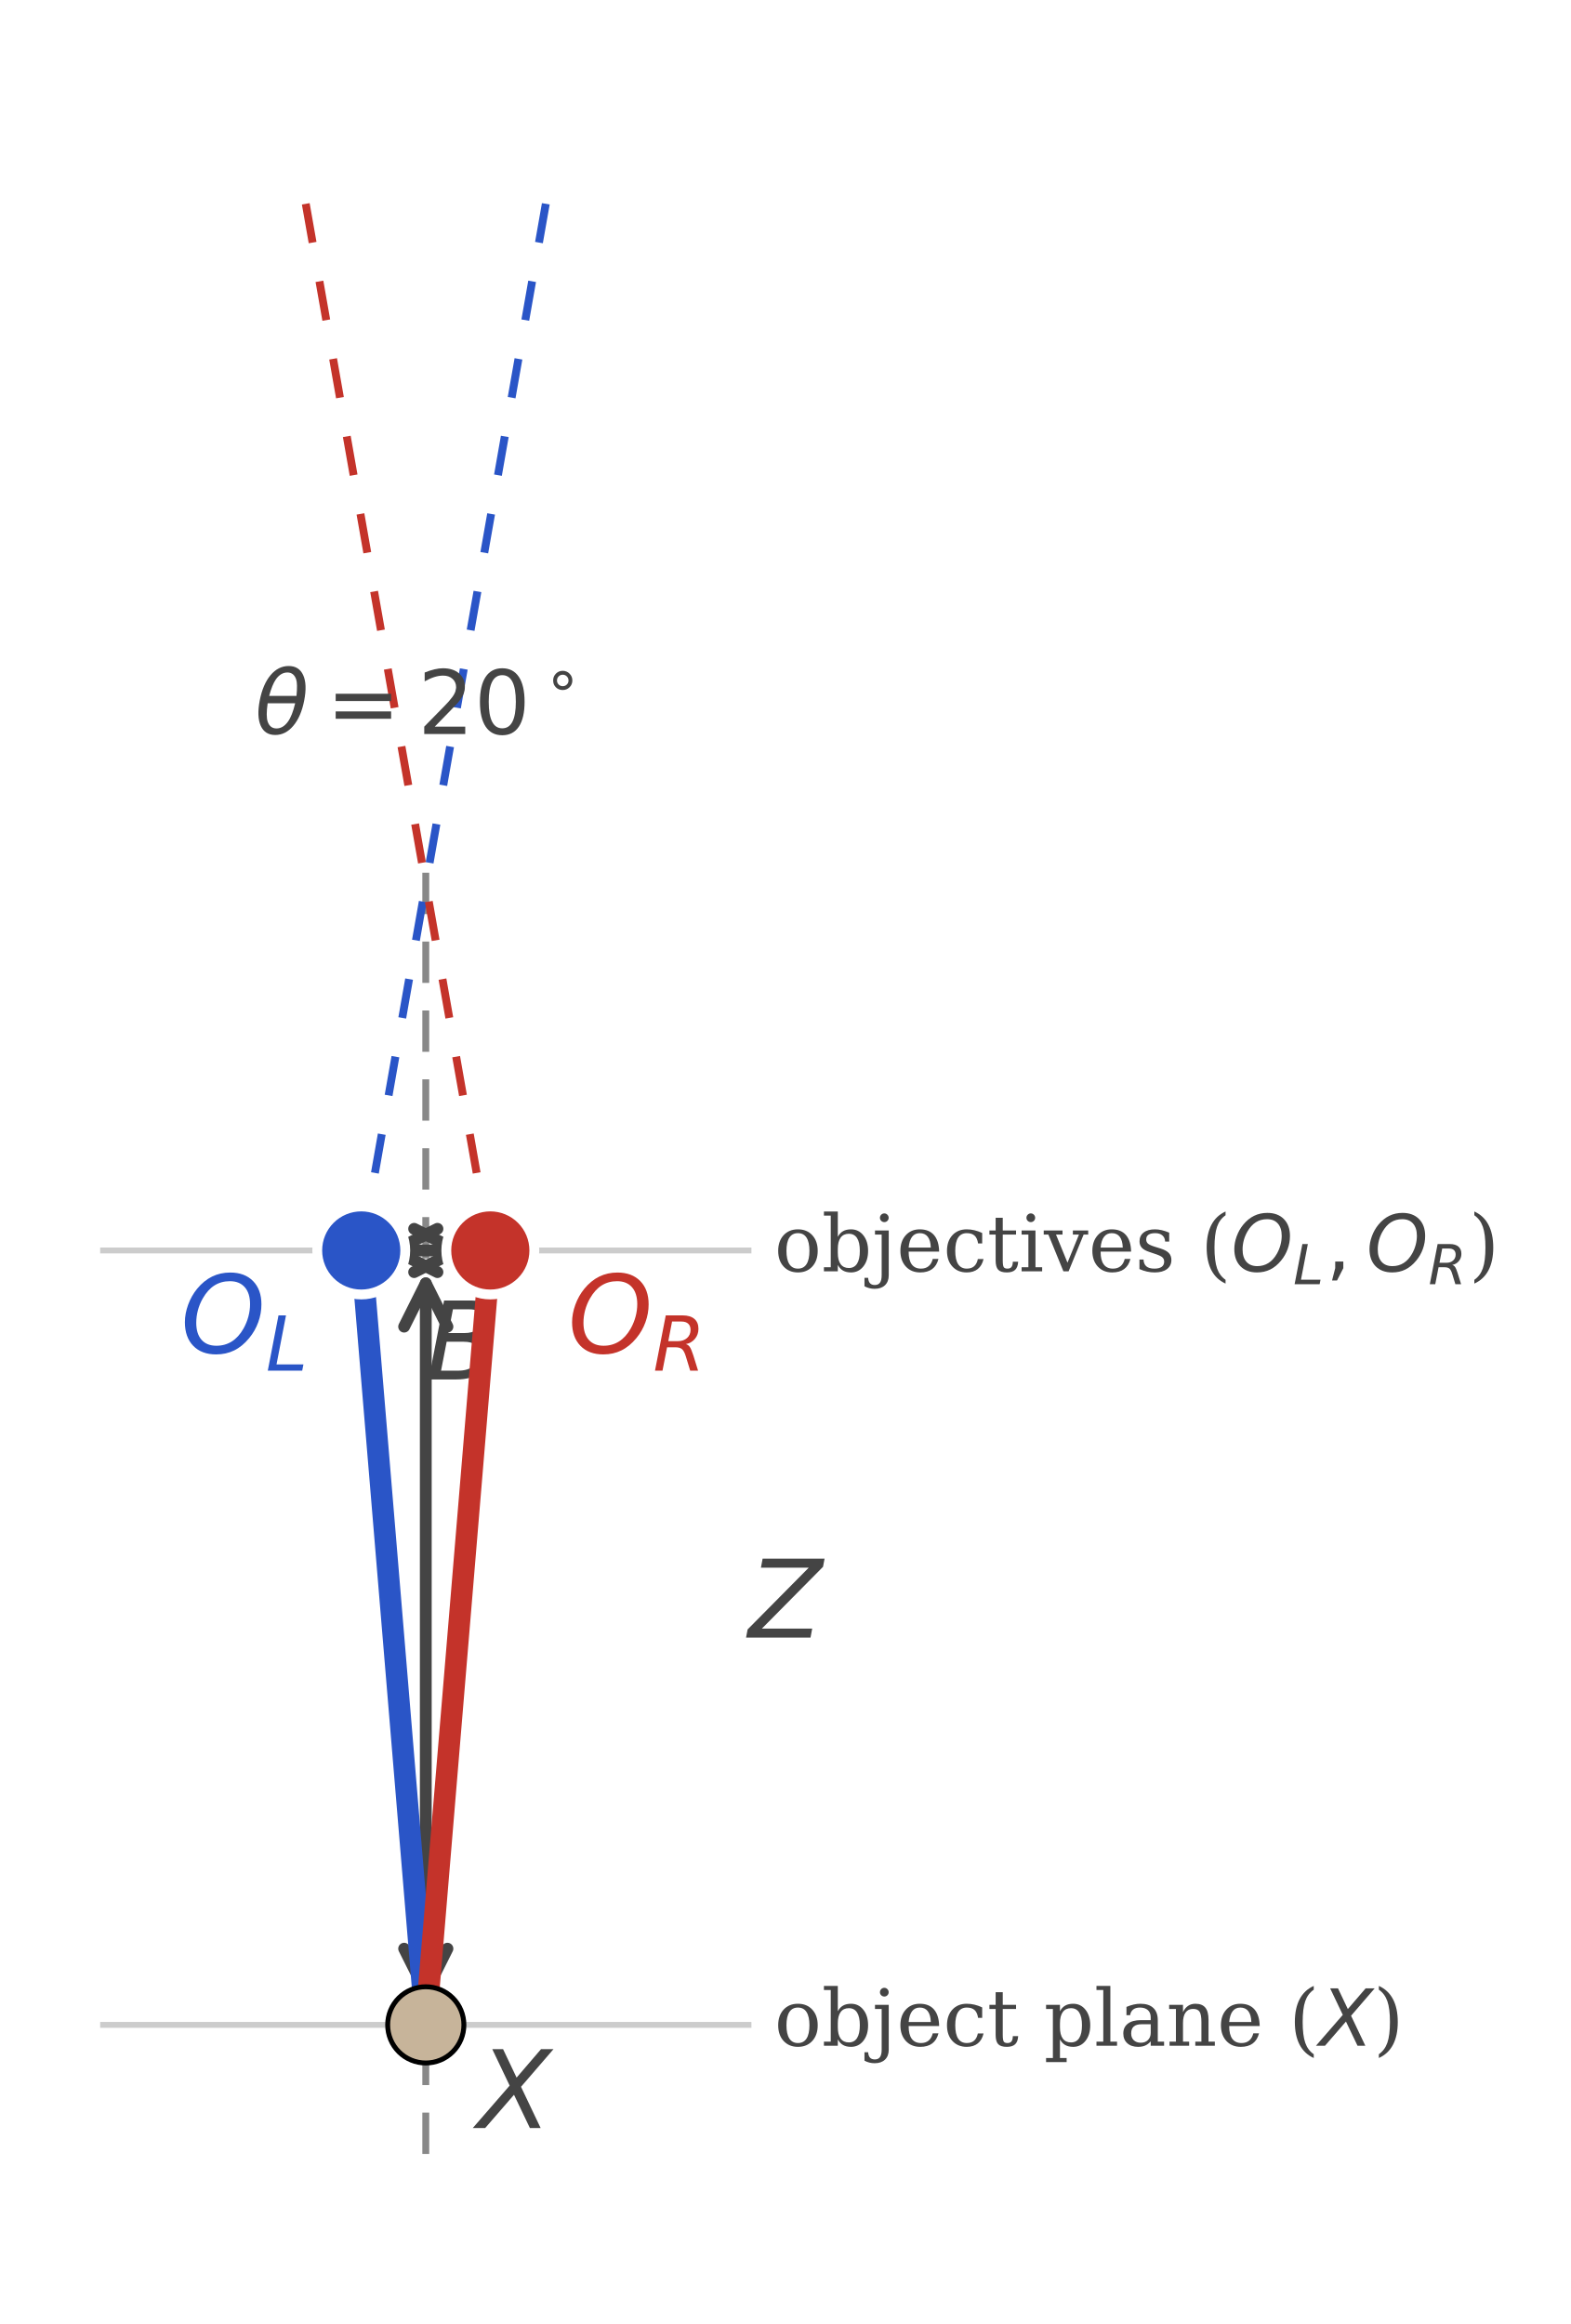
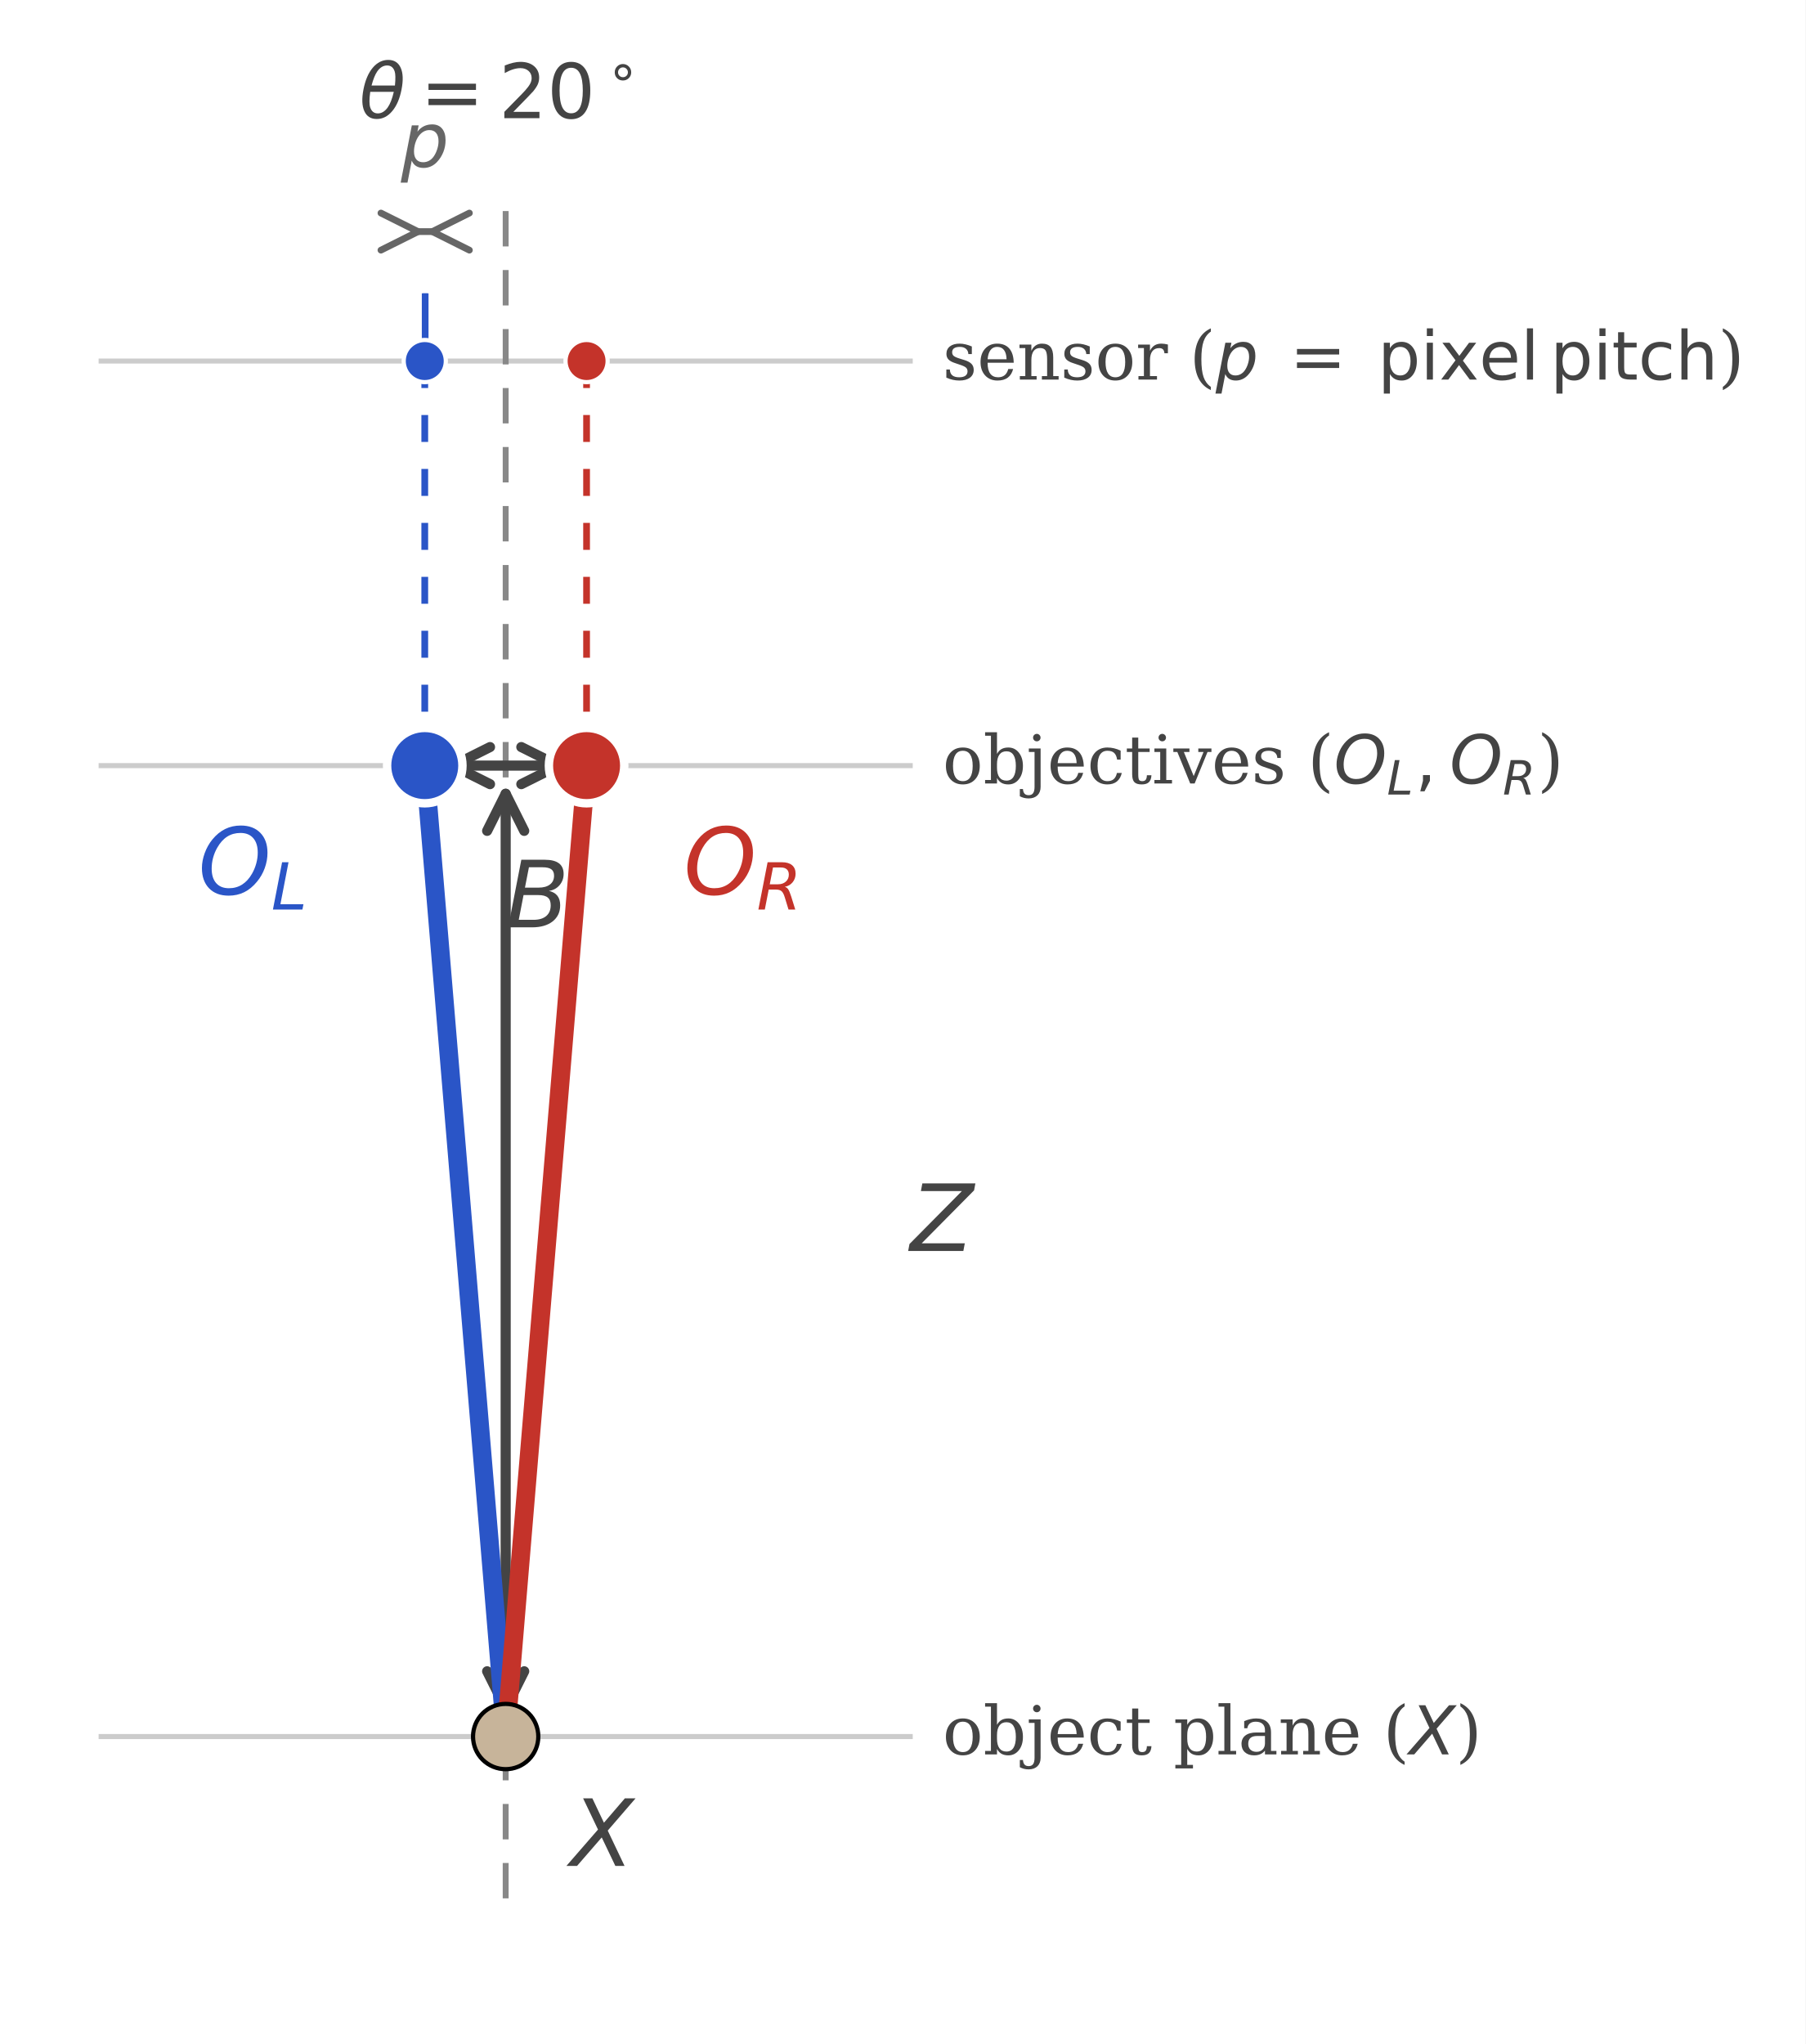
- <svg xmlns="http://www.w3.org/2000/svg" xmlns:xlink="http://www.w3.org/1999/xlink" width="159.641pt" height="236.16pt" viewBox="0 0 159.641 236.16" version="1.1">
+ <svg xmlns="http://www.w3.org/2000/svg" xmlns:xlink="http://www.w3.org/1999/xlink" width="214.24pt" height="242.519pt" viewBox="0 0 214.24 242.519" version="1.1">
  <defs>
    <style type="text/css">*{stroke-linejoin: round; stroke-linecap: butt}</style>
  </defs>
  <g id="figure_1">
    <g id="patch_1">
-       <path d="M 0 236.16  L 159.641 236.16  L 159.641 0  L 0 0  z " style="fill: #ffffff" />
+       <path d="M 0 242.519  L 214.24 242.519  L 214.24 0  L 0 0  z " style="fill: #ffffff" />
    </g>
    <g id="axes_1">
      <g id="line2d_1">
-         <path d="M 10.479 205.764  L 76.058 205.764  " clip-path="url(#p61e1125d82)" style="fill: none; stroke: #cccccc; stroke-width: 0.6; stroke-linecap: square" />
+         <path d="M 12 206.039  L 108 206.039  " clip-path="url(#pef75f5221f)" style="fill: none; stroke: #cccccc; stroke-width: 0.6; stroke-linecap: square" />
      </g>
      <g id="line2d_2">
-         <path d="M 10.479 127.07  L 76.058 127.07  " clip-path="url(#p61e1125d82)" style="fill: none; stroke: #cccccc; stroke-width: 0.6; stroke-linecap: square" />
+         <path d="M 12 90.839  L 108 90.839  " clip-path="url(#pef75f5221f)" style="fill: none; stroke: #cccccc; stroke-width: 0.6; stroke-linecap: square" />
      </g>
      <g id="line2d_3">
-         <path d="M 43.268 218.88  L 43.268 87.723  " clip-path="url(#p61e1125d82)" style="fill: none; stroke-dasharray: 4.2,2.8; stroke-dashoffset: 0; stroke: #888888; stroke-width: 0.7" />
+         <path d="M 12 42.839  L 108 42.839  " clip-path="url(#pef75f5221f)" style="fill: none; stroke: #cccccc; stroke-width: 0.6; stroke-linecap: square" />
      </g>
      <g id="line2d_4">
-         <path d="M 36.71 127.07  L 56.069 17.28  " clip-path="url(#p61e1125d82)" style="fill: none; stroke-dasharray: 4,4; stroke-dashoffset: 0; stroke: #2a55c7; stroke-width: 0.8" />
-       </g>
-       <g id="line2d_5">
-         <path d="M 49.826 127.07  L 30.467 17.28  " clip-path="url(#p61e1125d82)" style="fill: none; stroke-dasharray: 4,4; stroke-dashoffset: 0; stroke: #c4332a; stroke-width: 0.8" />
+         <path d="M 60 225.239  L 60 23.639  " clip-path="url(#pef75f5221f)" style="fill: none; stroke-dasharray: 4.2,2.8; stroke-dashoffset: 0; stroke: #888888; stroke-width: 0.7" />
      </g>
      <g id="text_1">
-         <g style="fill: #444444" transform="translate(78.68068 207.8843) scale(0.08 -0.08)">
+         <g style="fill: #444444" transform="translate(111.84 208.1586) scale(0.08 -0.08)">
          <defs>
            <path id="DejaVuSerif-6f" d="M 1925 219  Q 2388 219 2623 584  Q 2859 950 2859 1663  Q 2859 2375 2623 2739  Q 2388 3103 1925 3103  Q 1463 3103 1227 2739  Q 991 2375 991 1663  Q 991 950 1228 584  Q 1466 219 1925 219  z M 1925 -91  Q 1200 -91 759 389  Q 319 869 319 1663  Q 319 2456 758 2934  Q 1197 3413 1925 3413  Q 2653 3413 3092 2934  Q 3531 2456 3531 1663  Q 3531 869 3092 389  Q 2653 -91 1925 -91  z " transform="scale(0.015625)" />
            <path id="DejaVuSerif-62" d="M 738 331  L 738 4531  L 184 4531  L 184 4863  L 1313 4863  L 1313 2803  Q 1481 3116 1742 3264  Q 2003 3413 2388 3413  Q 3000 3413 3387 2928  Q 3775 2444 3775 1663  Q 3775 881 3387 395  Q 3000 -91 2388 -91  Q 2003 -91 1742 57  Q 1481 206 1313 519  L 1313 0  L 184 0  L 184 331  L 738 331  z M 1313 1497  Q 1313 897 1542 583  Q 1772 269 2209 269  Q 2650 269 2876 622  Q 3103 975 3103 1663  Q 3103 2353 2876 2703  Q 2650 3053 2209 3053  Q 1772 3053 1542 2737  Q 1313 2422 1313 1825  L 1313 1497  z " transform="scale(0.015625)" />
            <path id="DejaVuSerif-6a" d="M 641 4353  Q 641 4497 745 4603  Q 850 4709 997 4709  Q 1141 4709 1245 4603  Q 1350 4497 1350 4353  Q 1350 4206 1248 4103  Q 1147 4000 997 4000  Q 850 4000 745 4103  Q 641 4206 641 4353  z M 781 2988  L 238 2988  L 238 3322  L 1356 3322  L 1356 -325  Q 1356 -838 1051 -1130  Q 747 -1422 213 -1422  Q -13 -1422 -217 -1370  Q -422 -1319 -616 -1216  L -616 -531  L -319 -531  Q -297 -831 -164 -972  Q -31 -1113 225 -1113  Q 509 -1113 645 -920  Q 781 -728 781 -325  L 781 2988  z " transform="scale(0.015625)" />
            <path id="DejaVuSerif-65" d="M 3469 1600  L 991 1600  L 991 1575  Q 991 903 1244 561  Q 1497 219 1991 219  Q 2369 219 2611 417  Q 2853 616 2950 1006  L 3413 1006  Q 3275 459 2904 184  Q 2534 -91 1931 -91  Q 1203 -91 761 389  Q 319 869 319 1663  Q 319 2450 753 2931  Q 1188 3413 1894 3413  Q 2647 3413 3050 2948  Q 3453 2484 3469 1600  z M 2791 1931  Q 2772 2513 2545 2808  Q 2319 3103 1894 3103  Q 1497 3103 1269 2806  Q 1041 2509 991 1931  L 2791 1931  z " transform="scale(0.015625)" />
            <path id="DejaVuSerif-63" d="M 3291 997  Q 3169 466 2822 187  Q 2475 -91 1925 -91  Q 1200 -91 759 389  Q 319 869 319 1663  Q 319 2459 759 2936  Q 1200 3413 1925 3413  Q 2241 3413 2553 3339  Q 2866 3266 3181 3116  L 3181 2266  L 2847 2266  Q 2781 2703 2561 2903  Q 2341 3103 1931 3103  Q 1466 3103 1228 2742  Q 991 2381 991 1663  Q 991 944 1227 581  Q 1463 219 1931 219  Q 2303 219 2525 412  Q 2747 606 2828 997  L 3291 997  z " transform="scale(0.015625)" />
            <path id="DejaVuSerif-74" d="M 691 2988  L 184 2988  L 184 3322  L 691 3322  L 691 4353  L 1269 4353  L 1269 3322  L 2350 3322  L 2350 2988  L 1269 2988  L 1269 878  Q 1269 456 1350 337  Q 1431 219 1650 219  Q 1875 219 1978 351  Q 2081 484 2088 781  L 2522 781  Q 2497 328 2275 118  Q 2053 -91 1600 -91  Q 1103 -91 897 129  Q 691 350 691 878  L 691 2988  z " transform="scale(0.015625)" />
            <path id="DejaVuSerif-20" transform="scale(0.015625)" />
            <path id="DejaVuSerif-70" d="M 1313 1825  L 1313 1497  Q 1313 897 1542 583  Q 1772 269 2209 269  Q 2650 269 2876 622  Q 3103 975 3103 1663  Q 3103 2353 2876 2703  Q 2650 3053 2209 3053  Q 1772 3053 1542 2737  Q 1313 2422 1313 1825  z M 738 2988  L 184 2988  L 184 3322  L 1313 3322  L 1313 2803  Q 1481 3116 1742 3264  Q 2003 3413 2388 3413  Q 3000 3413 3387 2928  Q 3775 2444 3775 1663  Q 3775 881 3387 395  Q 3000 -91 2388 -91  Q 2003 -91 1742 57  Q 1481 206 1313 519  L 1313 -997  L 1856 -997  L 1856 -1331  L 184 -1331  L 184 -997  L 738 -997  L 738 2988  z " transform="scale(0.015625)" />
            <path id="DejaVuSerif-6c" d="M 1313 331  L 1856 331  L 1856 0  L 184 0  L 184 331  L 738 331  L 738 4531  L 184 4531  L 184 4863  L 1313 4863  L 1313 331  z " transform="scale(0.015625)" />
            <path id="DejaVuSerif-61" d="M 2547 1044  L 2547 1747  L 1806 1747  Q 1378 1747 1168 1562  Q 959 1378 959 997  Q 959 650 1171 447  Q 1384 244 1747 244  Q 2106 244 2326 466  Q 2547 688 2547 1044  z M 3122 2075  L 3122 331  L 3634 331  L 3634 0  L 2547 0  L 2547 359  Q 2356 128 2106 18  Q 1856 -91 1522 -91  Q 969 -91 644 203  Q 319 497 319 997  Q 319 1513 691 1797  Q 1063 2081 1741 2081  L 2547 2081  L 2547 2309  Q 2547 2688 2317 2895  Q 2088 3103 1672 3103  Q 1328 3103 1125 2947  Q 922 2791 872 2484  L 575 2484  L 575 3156  Q 875 3284 1158 3348  Q 1441 3413 1709 3413  Q 2400 3413 2761 3070  Q 3122 2728 3122 2075  z " transform="scale(0.015625)" />
            <path id="DejaVuSerif-6e" d="M 263 0  L 263 331  L 781 331  L 781 2988  L 231 2988  L 231 3322  L 1356 3322  L 1356 2731  Q 1516 3069 1770 3241  Q 2025 3413 2363 3413  Q 2913 3413 3172 3097  Q 3431 2781 3431 2113  L 3431 331  L 3944 331  L 3944 0  L 2356 0  L 2356 331  L 2853 331  L 2853 1931  Q 2853 2541 2703 2767  Q 2553 2994 2175 2994  Q 1775 2994 1565 2701  Q 1356 2409 1356 1850  L 1356 331  L 1856 331  L 1856 0  L 263 0  z " transform="scale(0.015625)" />
            <path id="DejaVuSerif-28" d="M 2041 -997  Q 1281 -656 893 83  Q 506 822 506 1931  Q 506 3044 893 3783  Q 1281 4522 2041 4863  L 2041 4556  Q 1559 4225 1350 3623  Q 1141 3022 1141 1931  Q 1141 844 1350 242  Q 1559 -359 2041 -691  L 2041 -997  z " transform="scale(0.015625)" />
            <path id="DejaVuSans-Oblique-58" d="M 878 4666  L 1516 4666  L 2316 2981  L 3763 4666  L 4500 4666  L 2578 2438  L 3738 0  L 3103 0  L 2163 1966  L 459 0  L -275 0  L 1906 2509  L 878 4666  z " transform="scale(0.015625)" />
            <path id="DejaVuSerif-29" d="M 453 -997  L 453 -691  Q 934 -359 1145 242  Q 1356 844 1356 1931  Q 1356 3022 1145 3623  Q 934 4225 453 4556  L 453 4863  Q 1216 4522 1603 3783  Q 1991 3044 1991 1931  Q 1991 822 1603 83  Q 1216 -656 453 -997  z " transform="scale(0.015625)" />
          </defs>
          <use xlink:href="#DejaVuSerif-6f" transform="translate(0 0.015625)" />
          <use xlink:href="#DejaVuSerif-62" transform="translate(60.20508 0.015625)" />
          <use xlink:href="#DejaVuSerif-6a" transform="translate(124.2188 0.015625)" />
          <use xlink:href="#DejaVuSerif-65" transform="translate(155.2246 0.015625)" />
          <use xlink:href="#DejaVuSerif-63" transform="translate(214.4043 0.015625)" />
          <use xlink:href="#DejaVuSerif-74" transform="translate(270.4102 0.015625)" />
          <use xlink:href="#DejaVuSerif-20" transform="translate(310.5957 0.015625)" />
          <use xlink:href="#DejaVuSerif-70" transform="translate(342.3828 0.015625)" />
          <use xlink:href="#DejaVuSerif-6c" transform="translate(406.3965 0.015625)" />
          <use xlink:href="#DejaVuSerif-61" transform="translate(438.3789 0.015625)" />
          <use xlink:href="#DejaVuSerif-6e" transform="translate(497.998 0.015625)" />
          <use xlink:href="#DejaVuSerif-65" transform="translate(562.4023 0.015625)" />
          <use xlink:href="#DejaVuSerif-20" transform="translate(621.582 0.015625)" />
          <use xlink:href="#DejaVuSerif-28" transform="translate(653.3691 0.015625)" />
          <use xlink:href="#DejaVuSans-Oblique-58" transform="translate(692.3828 0.015625)" />
          <use xlink:href="#DejaVuSerif-29" transform="translate(760.8887 0.015625)" />
        </g>
      </g>
      <g id="text_2">
-         <g style="fill: #444444" transform="translate(78.68068 129.1899) scale(0.08 -0.08)">
+         <g style="fill: #444444" transform="translate(111.84 92.95859) scale(0.08 -0.08)">
          <defs>
            <path id="DejaVuSerif-69" d="M 622 4353  Q 622 4497 726 4603  Q 831 4709 978 4709  Q 1122 4709 1226 4603  Q 1331 4497 1331 4353  Q 1331 4206 1228 4103  Q 1125 4000 978 4000  Q 831 4000 726 4103  Q 622 4206 622 4353  z M 1356 331  L 1900 331  L 1900 0  L 231 0  L 231 331  L 781 331  L 781 2988  L 231 2988  L 231 3322  L 1356 3322  L 1356 331  z " transform="scale(0.015625)" />
            <path id="DejaVuSerif-76" d="M 1581 0  L 359 2988  L -19 2988  L -19 3322  L 1509 3322  L 1509 2988  L 978 2988  L 1913 703  L 2847 2988  L 2350 2988  L 2350 3322  L 3597 3322  L 3597 2988  L 3225 2988  L 2003 0  L 1581 0  z " transform="scale(0.015625)" />
            <path id="DejaVuSerif-73" d="M 359 184  L 359 959  L 691 959  Q 703 588 923 403  Q 1144 219 1575 219  Q 1963 219 2166 364  Q 2369 509 2369 788  Q 2369 1006 2220 1140  Q 2072 1275 1594 1428  L 1178 1569  Q 750 1706 558 1912  Q 366 2119 366 2438  Q 366 2894 700 3153  Q 1034 3413 1625 3413  Q 1888 3413 2178 3344  Q 2469 3275 2778 3144  L 2778 2419  L 2447 2419  Q 2434 2741 2221 2922  Q 2009 3103 1644 3103  Q 1281 3103 1095 2975  Q 909 2847 909 2591  Q 909 2381 1050 2254  Q 1191 2128 1613 1997  L 2069 1856  Q 2541 1709 2748 1489  Q 2956 1269 2956 922  Q 2956 450 2595 179  Q 2234 -91 1600 -91  Q 1278 -91 972 -22  Q 666 47 359 184  z " transform="scale(0.015625)" />
            <path id="DejaVuSans-Oblique-4f" d="M 2919 4238  Q 2400 4238 2003 3986  Q 1606 3734 1313 3219  Q 1125 2891 1026 2522  Q 928 2153 928 1778  Q 928 1128 1239 775  Q 1550 422 2119 422  Q 2631 422 3032 676  Q 3434 931 3719 1434  Q 3909 1772 4009 2142  Q 4109 2513 4109 2881  Q 4109 3528 3796 3883  Q 3484 4238 2919 4238  z M 2100 -91  Q 1241 -91 748 418  Q 256 928 256 1813  Q 256 2319 448 2847  Q 641 3375 978 3788  Q 1375 4272 1862 4511  Q 2350 4750 2938 4750  Q 3794 4750 4287 4245  Q 4781 3741 4781 2869  Q 4781 2331 4593 1812  Q 4406 1294 4056 872  Q 3656 384 3173 146  Q 2691 -91 2100 -91  z " transform="scale(0.015625)" />
            <path id="DejaVuSans-Oblique-4c" d="M 1075 4666  L 1709 4666  L 909 525  L 3181 525  L 3078 0  L 172 0  L 1075 4666  z " transform="scale(0.015625)" />
            <path id="DejaVuSans-2c" d="M 750 794  L 1409 794  L 1409 256  L 897 -744  L 494 -744  L 750 256  L 750 794  z " transform="scale(0.015625)" />
            <path id="DejaVuSans-Oblique-52" d="M 1613 4147  L 1294 2491  L 2106 2491  Q 2584 2491 2879 2755  Q 3175 3019 3175 3444  Q 3175 3784 2976 3965  Q 2778 4147 2406 4147  L 1613 4147  z M 2772 2241  Q 2972 2194 3105 2009  Q 3238 1825 3413 1275  L 3809 0  L 3144 0  L 2778 1197  Q 2638 1659 2453 1815  Q 2269 1972 1888 1972  L 1191 1972  L 806 0  L 172 0  L 1081 4666  L 2503 4666  Q 3150 4666 3495 4373  Q 3841 4081 3841 3531  Q 3841 3044 3547 2687  Q 3253 2331 2772 2241  z " transform="scale(0.015625)" />
          </defs>
          <use xlink:href="#DejaVuSerif-6f" transform="translate(0 0.015625)" />
          <use xlink:href="#DejaVuSerif-62" transform="translate(60.20508 0.015625)" />
          <use xlink:href="#DejaVuSerif-6a" transform="translate(124.2188 0.015625)" />
          <use xlink:href="#DejaVuSerif-65" transform="translate(155.2246 0.015625)" />
          <use xlink:href="#DejaVuSerif-63" transform="translate(214.4043 0.015625)" />
          <use xlink:href="#DejaVuSerif-74" transform="translate(270.4102 0.015625)" />
          <use xlink:href="#DejaVuSerif-69" transform="translate(310.5957 0.015625)" />
          <use xlink:href="#DejaVuSerif-76" transform="translate(342.5781 0.015625)" />
          <use xlink:href="#DejaVuSerif-65" transform="translate(399.0723 0.015625)" />
          <use xlink:href="#DejaVuSerif-73" transform="translate(458.252 0.015625)" />
          <use xlink:href="#DejaVuSerif-20" transform="translate(509.5703 0.015625)" />
          <use xlink:href="#DejaVuSerif-28" transform="translate(541.3574 0.015625)" />
          <use xlink:href="#DejaVuSans-Oblique-4f" transform="translate(580.3711 0.015625)" />
          <use xlink:href="#DejaVuSans-Oblique-4c" transform="translate(659.082 -16.39062) scale(0.7)" />
          <use xlink:href="#DejaVuSans-2c" transform="translate(700.8154 0.015625)" />
          <use xlink:href="#DejaVuSans-Oblique-4f" transform="translate(752.085 0.015625)" />
          <use xlink:href="#DejaVuSans-Oblique-52" transform="translate(830.7959 -16.39062) scale(0.7)" />
          <use xlink:href="#DejaVuSerif-29" transform="translate(882.168 0.015625)" />
        </g>
      </g>
      <g id="text_3">
-         <g style="fill: #2a55c7" transform="translate(18.34836 137.5625) scale(0.11 -0.11)">
+         <g style="fill: #444444" transform="translate(111.84 45.03859) scale(0.08 -0.08)">
+           <defs>
+             <path id="DejaVuSerif-72" d="M 3059 3328  L 3059 2497  L 2728 2497  Q 2713 2744 2591 2866  Q 2469 2988 2234 2988  Q 1809 2988 1582 2694  Q 1356 2400 1356 1850  L 1356 331  L 2022 331  L 2022 0  L 263 0  L 263 331  L 781 331  L 781 2994  L 231 2994  L 231 3322  L 1356 3322  L 1356 2731  Q 1525 3078 1790 3245  Q 2056 3413 2438 3413  Q 2578 3413 2733 3391  Q 2888 3369 3059 3328  z " transform="scale(0.015625)" />
+             <path id="DejaVuSans-Oblique-70" d="M 3175 2156  Q 3175 2616 2975 2859  Q 2775 3103 2400 3103  Q 2144 3103 1911 2972  Q 1678 2841 1497 2591  Q 1319 2344 1212 1994  Q 1106 1644 1106 1300  Q 1106 863 1306 627  Q 1506 391 1875 391  Q 2147 391 2380 519  Q 2613 647 2778 891  Q 2956 1147 3065 1494  Q 3175 1841 3175 2156  z M 1394 2969  Q 1625 3272 1939 3428  Q 2253 3584 2638 3584  Q 3175 3584 3472 3232  Q 3769 2881 3769 2247  Q 3769 1728 3584 1258  Q 3400 788 3053 416  Q 2822 169 2531 39  Q 2241 -91 1919 -91  Q 1547 -91 1294 64  Q 1041 219 916 525  L 556 -1331  L -19 -1331  L 922 3500  L 1497 3500  L 1394 2969  z " transform="scale(0.015625)" />
+             <path id="DejaVuSans-3d" d="M 678 2906  L 4684 2906  L 4684 2381  L 678 2381  L 678 2906  z M 678 1631  L 4684 1631  L 4684 1100  L 678 1100  L 678 1631  z " transform="scale(0.015625)" />
+             <path id="DejaVuSans-70" d="M 1159 525  L 1159 -1331  L 581 -1331  L 581 3500  L 1159 3500  L 1159 2969  Q 1341 3281 1617 3432  Q 1894 3584 2278 3584  Q 2916 3584 3314 3078  Q 3713 2572 3713 1747  Q 3713 922 3314 415  Q 2916 -91 2278 -91  Q 1894 -91 1617 61  Q 1341 213 1159 525  z M 3116 1747  Q 3116 2381 2855 2742  Q 2594 3103 2138 3103  Q 1681 3103 1420 2742  Q 1159 2381 1159 1747  Q 1159 1113 1420 752  Q 1681 391 2138 391  Q 2594 391 2855 752  Q 3116 1113 3116 1747  z " transform="scale(0.015625)" />
+             <path id="DejaVuSans-69" d="M 603 3500  L 1178 3500  L 1178 0  L 603 0  L 603 3500  z M 603 4863  L 1178 4863  L 1178 4134  L 603 4134  L 603 4863  z " transform="scale(0.015625)" />
+             <path id="DejaVuSans-78" d="M 3513 3500  L 2247 1797  L 3578 0  L 2900 0  L 1881 1375  L 863 0  L 184 0  L 1544 1831  L 300 3500  L 978 3500  L 1906 2253  L 2834 3500  L 3513 3500  z " transform="scale(0.015625)" />
+             <path id="DejaVuSans-65" d="M 3597 1894  L 3597 1613  L 953 1613  Q 991 1019 1311 708  Q 1631 397 2203 397  Q 2534 397 2845 478  Q 3156 559 3463 722  L 3463 178  Q 3153 47 2828 -22  Q 2503 -91 2169 -91  Q 1331 -91 842 396  Q 353 884 353 1716  Q 353 2575 817 3079  Q 1281 3584 2069 3584  Q 2775 3584 3186 3129  Q 3597 2675 3597 1894  z M 3022 2063  Q 3016 2534 2758 2815  Q 2500 3097 2075 3097  Q 1594 3097 1305 2825  Q 1016 2553 972 2059  L 3022 2063  z " transform="scale(0.015625)" />
+             <path id="DejaVuSans-6c" d="M 603 4863  L 1178 4863  L 1178 0  L 603 0  L 603 4863  z " transform="scale(0.015625)" />
+             <path id="DejaVuSans-74" d="M 1172 4494  L 1172 3500  L 2356 3500  L 2356 3053  L 1172 3053  L 1172 1153  Q 1172 725 1289 603  Q 1406 481 1766 481  L 2356 481  L 2356 0  L 1766 0  Q 1100 0 847 248  Q 594 497 594 1153  L 594 3053  L 172 3053  L 172 3500  L 594 3500  L 594 4494  L 1172 4494  z " transform="scale(0.015625)" />
+             <path id="DejaVuSans-63" d="M 3122 3366  L 3122 2828  Q 2878 2963 2633 3030  Q 2388 3097 2138 3097  Q 1578 3097 1268 2742  Q 959 2388 959 1747  Q 959 1106 1268 751  Q 1578 397 2138 397  Q 2388 397 2633 464  Q 2878 531 3122 666  L 3122 134  Q 2881 22 2623 -34  Q 2366 -91 2075 -91  Q 1284 -91 818 406  Q 353 903 353 1747  Q 353 2603 823 3093  Q 1294 3584 2113 3584  Q 2378 3584 2631 3529  Q 2884 3475 3122 3366  z " transform="scale(0.015625)" />
+             <path id="DejaVuSans-68" d="M 3513 2113  L 3513 0  L 2938 0  L 2938 2094  Q 2938 2591 2744 2837  Q 2550 3084 2163 3084  Q 1697 3084 1428 2787  Q 1159 2491 1159 1978  L 1159 0  L 581 0  L 581 4863  L 1159 4863  L 1159 2956  Q 1366 3272 1645 3428  Q 1925 3584 2291 3584  Q 2894 3584 3203 3211  Q 3513 2838 3513 2113  z " transform="scale(0.015625)" />
+           </defs>
+           <use xlink:href="#DejaVuSerif-73" transform="translate(0 0.015625)" />
+           <use xlink:href="#DejaVuSerif-65" transform="translate(51.31836 0.015625)" />
+           <use xlink:href="#DejaVuSerif-6e" transform="translate(110.498 0.015625)" />
+           <use xlink:href="#DejaVuSerif-73" transform="translate(174.9023 0.015625)" />
+           <use xlink:href="#DejaVuSerif-6f" transform="translate(226.2207 0.015625)" />
+           <use xlink:href="#DejaVuSerif-72" transform="translate(286.4258 0.015625)" />
+           <use xlink:href="#DejaVuSerif-20" transform="translate(334.2285 0.015625)" />
+           <use xlink:href="#DejaVuSerif-28" transform="translate(366.0156 0.015625)" />
+           <use xlink:href="#DejaVuSans-Oblique-70" transform="translate(405.0293 0.015625)" />
+           <use xlink:href="#DejaVuSans-3d" transform="translate(515.0474 0.015625)" />
+           <use xlink:href="#DejaVuSans-70" transform="translate(645.378 0.015625)" />
+           <use xlink:href="#DejaVuSans-69" transform="translate(708.8546 0.015625)" />
+           <use xlink:href="#DejaVuSans-78" transform="translate(736.6378 0.015625)" />
+           <use xlink:href="#DejaVuSans-65" transform="translate(795.8175 0.015625)" />
+           <use xlink:href="#DejaVuSans-6c" transform="translate(857.3409 0.015625)" />
+           <use xlink:href="#DejaVuSans-70" transform="translate(901.3598 0.015625)" />
+           <use xlink:href="#DejaVuSans-69" transform="translate(964.8364 0.015625)" />
+           <use xlink:href="#DejaVuSans-74" transform="translate(992.6196 0.015625)" />
+           <use xlink:href="#DejaVuSans-63" transform="translate(1031.829 0.015625)" />
+           <use xlink:href="#DejaVuSans-68" transform="translate(1086.809 0.015625)" />
+           <use xlink:href="#DejaVuSerif-29" transform="translate(1150.188 0.015625)" />
+         </g>
+       </g>
+       <g id="text_4">
+         <g style="fill: #2a55c7" transform="translate(23.52 106.1986) scale(0.11 -0.11)">
          <use xlink:href="#DejaVuSans-Oblique-4f" transform="translate(0 0.78125)" />
          <use xlink:href="#DejaVuSans-Oblique-4c" transform="translate(78.71094 -15.625) scale(0.7)" />
        </g>
      </g>
-       <g id="text_4">
-         <g style="fill: #c4332a" transform="translate(57.69553 137.5625) scale(0.11 -0.11)">
+       <g id="line2d_5">
+         <path d="M 50.4 90.839  L 50.4 42.839  " clip-path="url(#pef75f5221f)" style="fill: none; stroke-dasharray: 3.2,3.2; stroke-dashoffset: 0; stroke: #2a55c7; stroke-width: 0.8" />
+       </g>
+       <g id="text_5">
+         <g style="fill: #c4332a" transform="translate(81.12 106.1986) scale(0.11 -0.11)">
          <use xlink:href="#DejaVuSans-Oblique-4f" transform="translate(0 0.78125)" />
          <use xlink:href="#DejaVuSans-Oblique-52" transform="translate(78.71094 -15.625) scale(0.7)" />
        </g>
      </g>
-       <g id="text_5">
-         <g style="fill: #444444" transform="translate(48.51452 216.2569) scale(0.11 -0.11)">
+       <g id="line2d_6">
+         <path d="M 69.6 90.839  L 69.6 42.839  " clip-path="url(#pef75f5221f)" style="fill: none; stroke-dasharray: 3.2,3.2; stroke-dashoffset: 0; stroke: #c4332a; stroke-width: 0.8" />
+       </g>
+       <g id="text_6">
+         <g style="fill: #444444" transform="translate(67.68 221.3986) scale(0.11 -0.11)">
          <use xlink:href="#DejaVuSans-Oblique-58" transform="translate(0 0.09375)" />
        </g>
      </g>
-       <g id="text_6">
-         <g style="fill: #444444" transform="translate(25.89823 74.60706) scale(0.09 -0.09)">
+       <g id="patch_2">
+         <path d="M 51.294 27.479  Q 50.448 27.479 49.602 27.479  " style="fill: none; stroke: #666666; stroke-width: 0.8; stroke-linecap: round" />
+         <path d="M 55.694 29.679  L 51.294 27.479  L 55.694 25.279  " style="fill: none; stroke: #666666; stroke-width: 0.8; stroke-linecap: round" />
+         <path d="M 45.202 25.279  L 49.602 27.479  L 45.202 29.679  " style="fill: none; stroke: #666666; stroke-width: 0.8; stroke-linecap: round" />
+       </g>
+       <g id="text_7">
+         <g style="fill: #666666" transform="translate(47.568 19.79859) scale(0.09 -0.09)">
+           <use xlink:href="#DejaVuSans-Oblique-70" />
+         </g>
+       </g>
+       <g id="text_8">
+         <g style="fill: #444444" transform="translate(42.63 14.03859) scale(0.09 -0.09)">
          <defs>
            <path id="DejaVuSans-Oblique-3b8" d="M 2913 2219  L 925 2219  Q 791 1284 928 888  Q 1100 400 1566 400  Q 2034 400 2391 891  Q 2703 1322 2913 2219  z M 3009 2750  Q 3094 3638 2984 3950  Q 2813 4444 2353 4444  Q 1875 4444 1525 3956  Q 1250 3563 1034 2750  L 3009 2750  z M 2444 4913  Q 3194 4913 3494 4250  Q 3794 3591 3566 2422  Q 3341 1256 2781 594  Q 2225 -72 1475 -72  Q 722 -72 425 594  Q 128 1256 353 2422  Q 581 3591 1134 4250  Q 1691 4913 2444 4913  z " transform="scale(0.015625)" />
-             <path id="DejaVuSans-3d" d="M 678 2906  L 4684 2906  L 4684 2381  L 678 2381  L 678 2906  z M 678 1631  L 4684 1631  L 4684 1100  L 678 1100  L 678 1631  z " transform="scale(0.015625)" />
            <path id="DejaVuSans-32" d="M 1228 531  L 3431 531  L 3431 0  L 469 0  L 469 531  Q 828 903 1448 1529  Q 2069 2156 2228 2338  Q 2531 2678 2651 2914  Q 2772 3150 2772 3378  Q 2772 3750 2511 3984  Q 2250 4219 1831 4219  Q 1534 4219 1204 4116  Q 875 4013 500 3803  L 500 4441  Q 881 4594 1212 4672  Q 1544 4750 1819 4750  Q 2544 4750 2975 4387  Q 3406 4025 3406 3419  Q 3406 3131 3298 2873  Q 3191 2616 2906 2266  Q 2828 2175 2409 1742  Q 1991 1309 1228 531  z " transform="scale(0.015625)" />
            <path id="DejaVuSans-30" d="M 2034 4250  Q 1547 4250 1301 3770  Q 1056 3291 1056 2328  Q 1056 1369 1301 889  Q 1547 409 2034 409  Q 2525 409 2770 889  Q 3016 1369 3016 2328  Q 3016 3291 2770 3770  Q 2525 4250 2034 4250  z M 2034 4750  Q 2819 4750 3233 4129  Q 3647 3509 3647 2328  Q 3647 1150 3233 529  Q 2819 -91 2034 -91  Q 1250 -91 836 529  Q 422 1150 422 2328  Q 422 3509 836 4129  Q 1250 4750 2034 4750  z " transform="scale(0.015625)" />
            <path id="DejaVuSans-2218" d="M 2000 2619  Q 1750 2619 1578 2445  Q 1406 2272 1406 2022  Q 1406 1775 1578 1605  Q 1750 1435 2000 1435  Q 2250 1435 2422 1605  Q 2594 1775 2594 2022  Q 2594 2269 2420 2444  Q 2247 2619 2000 2619  z M 2000 3022  Q 2200 3022 2384 2945  Q 2569 2869 2703 2725  Q 2847 2585 2919 2406  Q 2991 2228 2991 2022  Q 2991 1610 2702 1324  Q 2413 1038 1994 1038  Q 1572 1038 1290 1319  Q 1009 1600 1009 2022  Q 1009 2441 1296 2731  Q 1584 3022 2000 3022  z " transform="scale(0.015625)" />
          </defs>
          <use xlink:href="#DejaVuSans-Oblique-3b8" transform="translate(0 0.234375)" />
          <use xlink:href="#DejaVuSans-3d" transform="translate(80.66406 0.234375)" />
          <use xlink:href="#DejaVuSans-32" transform="translate(183.9355 0.234375)" />
          <use xlink:href="#DejaVuSans-30" transform="translate(247.5586 0.234375)" />
          <use xlink:href="#DejaVuSans-2218" transform="translate(325.7764 38.51562) scale(0.7)" />
        </g>
      </g>
-       <g id="patch_2">
-         <path d="M 40.053 127.07  Q 43.269 127.07 46.485 127.07  " style="fill: none; stroke: #444444; stroke-width: 1.2; stroke-linecap: round" />
-         <path d="M 44.453 129.27  L 40.053 127.07  L 44.453 124.87  " style="fill: none; stroke: #444444; stroke-width: 1.2; stroke-linecap: round" />
-         <path d="M 42.085 124.87  L 46.485 127.07  L 42.085 129.27  " style="fill: none; stroke: #444444; stroke-width: 1.2; stroke-linecap: round" />
-       </g>
-       <g id="text_7">
-         <g style="fill: #444444" transform="translate(43.26823 140.1857) scale(0.11 -0.11)">
+       <g id="patch_3">
+         <path d="M 53.743 90.839  Q 59.999 90.839 66.256 90.839  " style="fill: none; stroke: #444444; stroke-width: 1.2; stroke-linecap: round" />
+         <path d="M 58.143 93.039  L 53.743 90.839  L 58.143 88.639  " style="fill: none; stroke: #444444; stroke-width: 1.2; stroke-linecap: round" />
+         <path d="M 61.856 88.639  L 66.256 90.839  L 61.856 93.039  " style="fill: none; stroke: #444444; stroke-width: 1.2; stroke-linecap: round" />
+       </g>
+       <g id="text_9">
+         <g style="fill: #444444" transform="translate(60 110.0386) scale(0.11 -0.11)">
          <defs>
            <path id="DejaVuSans-Oblique-42" d="M 1081 4666  L 2694 4666  Q 3350 4666 3675 4422  Q 4000 4178 4000 3688  Q 4000 3238 3720 2911  Q 3441 2584 2988 2516  Q 3375 2428 3569 2181  Q 3763 1934 3763 1522  Q 3763 819 3242 409  Q 2722 0 1819 0  L 172 0  L 1081 4666  z M 1234 2228  L 903 519  L 1919 519  Q 2491 519 2800 781  Q 3109 1044 3109 1522  Q 3109 1891 2904 2059  Q 2700 2228 2247 2228  L 1234 2228  z M 1606 4147  L 1331 2741  L 2272 2741  Q 2775 2741 3058 2959  Q 3341 3178 3341 3566  Q 3341 3869 3150 4008  Q 2959 4147 2541 4147  L 1606 4147  z " transform="scale(0.015625)" />
          </defs>
          <use xlink:href="#DejaVuSans-Oblique-42" transform="translate(0 0.09375)" />
        </g>
      </g>
-       <g id="patch_3">
-         <path d="M 43.268 202.42  Q 43.268 166.415 43.268 130.41  " style="fill: none; stroke: #444444; stroke-width: 1.2; stroke-linecap: round" />
-         <path d="M 45.468 198.02  L 43.268 202.42  L 41.068 198.02  " style="fill: none; stroke: #444444; stroke-width: 1.2; stroke-linecap: round" />
-         <path d="M 41.068 134.81  L 43.268 130.41  L 45.468 134.81  " style="fill: none; stroke: #444444; stroke-width: 1.2; stroke-linecap: round" />
-       </g>
-       <g id="text_8">
-         <g style="fill: #444444" transform="translate(76.05754 166.4171) scale(0.11 -0.11)">
+       <g id="patch_4">
+         <path d="M 60 202.697  Q 60 148.438 60 94.18  " style="fill: none; stroke: #444444; stroke-width: 1.2; stroke-linecap: round" />
+         <path d="M 62.2 198.297  L 60 202.697  L 57.8 198.297  " style="fill: none; stroke: #444444; stroke-width: 1.2; stroke-linecap: round" />
+         <path d="M 57.8 98.58  L 60 94.18  L 62.2 98.58  " style="fill: none; stroke: #444444; stroke-width: 1.2; stroke-linecap: round" />
+       </g>
+       <g id="text_10">
+         <g style="fill: #444444" transform="translate(108 148.4386) scale(0.11 -0.11)">
          <defs>
            <path id="DejaVuSans-Oblique-5a" d="M 838 4666  L 4500 4666  L 4409 4184  L 794 531  L 3769 531  L 3669 0  L -141 0  L -50 481  L 3566 4134  L 738 4134  L 838 4666  z " transform="scale(0.015625)" />
          </defs>
          <use xlink:href="#DejaVuSans-Oblique-5a" transform="translate(0 0.09375)" />
        </g>
      </g>
-       <g id="line2d_6">
-         <path d="M 36.71 127.07  L 43.268 205.764  " clip-path="url(#p61e1125d82)" style="fill: none; stroke: #2a55c7; stroke-width: 2.2; stroke-linecap: round" />
-       </g>
      <g id="line2d_7">
-         <path d="M 49.826 127.07  L 43.268 205.764  " clip-path="url(#p61e1125d82)" style="fill: none; stroke: #c4332a; stroke-width: 2.2; stroke-linecap: round" />
+         <path d="M 50.4 90.839  L 60 206.039  " clip-path="url(#pef75f5221f)" style="fill: none; stroke: #2a55c7; stroke-width: 2.2; stroke-linecap: round" />
+       </g>
+       <g id="line2d_8">
+         <path d="M 69.6 90.839  L 60 206.039  " clip-path="url(#pef75f5221f)" style="fill: none; stroke: #c4332a; stroke-width: 2.2; stroke-linecap: round" />
+       </g>
+       <g id="line2d_9">
+         <path d="M 50.4 42.839  L 50.4 35.159  " clip-path="url(#pef75f5221f)" style="fill: none; stroke: #2a55c7; stroke-width: 0.7; stroke-linecap: square" />
+       </g>
+       <g id="line2d_10">
+         <path d="M 50.496 42.839  L 50.496 35.159  " clip-path="url(#pef75f5221f)" style="fill: none; stroke: #2a55c7; stroke-width: 0.7; stroke-linecap: square" />
      </g>
      <g id="PathCollection_1">
        <defs>
-           <path id="m4376d7dd4f" d="M 0 4.472  C 1.186 4.472 2.324 4.001 3.162 3.162  C 4.001 2.324 4.472 1.186 4.472 0  C 4.472 -1.186 4.001 -2.324 3.162 -3.162  C 2.324 -4.001 1.186 -4.472 0 -4.472  C -1.186 -4.472 -2.324 -4.001 -3.162 -3.162  C -4.001 -2.324 -4.472 -1.186 -4.472 0  C -4.472 1.186 -4.001 2.324 -3.162 3.162  C -2.324 4.001 -1.186 4.472 0 4.472  z " style="stroke: #ffffff" />
-         </defs>
-         <g clip-path="url(#p61e1125d82)">
-           <use xlink:href="#m4376d7dd4f" x="36.71" y="127.07" style="fill: #2a55c7; stroke: #ffffff" />
+           <path id="m5c495d4425" d="M 0 4.472  C 1.186 4.472 2.324 4.001 3.162 3.162  C 4.001 2.324 4.472 1.186 4.472 0  C 4.472 -1.186 4.001 -2.324 3.162 -3.162  C 2.324 -4.001 1.186 -4.472 0 -4.472  C -1.186 -4.472 -2.324 -4.001 -3.162 -3.162  C -4.001 -2.324 -4.472 -1.186 -4.472 0  C -4.472 1.186 -4.001 2.324 -3.162 3.162  C -2.324 4.001 -1.186 4.472 0 4.472  z " style="stroke: #ffffff" />
+         </defs>
+         <g clip-path="url(#pef75f5221f)">
+           <use xlink:href="#m5c495d4425" x="50.4" y="90.839" style="fill: #2a55c7; stroke: #ffffff" />
        </g>
      </g>
      <g id="PathCollection_2">
        <defs>
-           <path id="mfae9b39cd0" d="M 0 4.472  C 1.186 4.472 2.324 4.001 3.162 3.162  C 4.001 2.324 4.472 1.186 4.472 0  C 4.472 -1.186 4.001 -2.324 3.162 -3.162  C 2.324 -4.001 1.186 -4.472 0 -4.472  C -1.186 -4.472 -2.324 -4.001 -3.162 -3.162  C -4.001 -2.324 -4.472 -1.186 -4.472 0  C -4.472 1.186 -4.001 2.324 -3.162 3.162  C -2.324 4.001 -1.186 4.472 0 4.472  z " style="stroke: #ffffff" />
-         </defs>
-         <g clip-path="url(#p61e1125d82)">
-           <use xlink:href="#mfae9b39cd0" x="49.826" y="127.07" style="fill: #c4332a; stroke: #ffffff" />
+           <path id="m8d0524fec1" d="M 0 2.5  C 0.663 2.5 1.299 2.237 1.768 1.768  C 2.237 1.299 2.5 0.663 2.5 0  C 2.5 -0.663 2.237 -1.299 1.768 -1.768  C 1.299 -2.237 0.663 -2.5 0 -2.5  C -0.663 -2.5 -1.299 -2.237 -1.768 -1.768  C -2.237 -1.299 -2.5 -0.663 -2.5 0  C -2.5 0.663 -2.237 1.299 -1.768 1.768  C -1.299 2.237 -0.663 2.5 0 2.5  z " style="stroke: #ffffff; stroke-width: 0.5" />
+         </defs>
+         <g clip-path="url(#pef75f5221f)">
+           <use xlink:href="#m8d0524fec1" x="50.4" y="42.839" style="fill: #2a55c7; stroke: #ffffff; stroke-width: 0.5" />
        </g>
      </g>
      <g id="PathCollection_3">
        <defs>
-           <path id="m89ecf756bd" d="M 0 3.873  C 1.027 3.873 2.012 3.465 2.739 2.739  C 3.465 2.012 3.873 1.027 3.873 0  C 3.873 -1.027 3.465 -2.012 2.739 -2.739  C 2.012 -3.465 1.027 -3.873 0 -3.873  C -1.027 -3.873 -2.012 -3.465 -2.739 -2.739  C -3.465 -2.012 -3.873 -1.027 -3.873 0  C -3.873 1.027 -3.465 2.012 -2.739 2.739  C -2.012 3.465 -1.027 3.873 0 3.873  z " style="stroke: #000000; stroke-width: 0.5" />
-         </defs>
-         <g clip-path="url(#p61e1125d82)">
-           <use xlink:href="#m89ecf756bd" x="43.268" y="205.764" style="fill: #c7b49a; stroke: #000000; stroke-width: 0.5" />
+           <path id="m67ecc79e3d" d="M 0 4.472  C 1.186 4.472 2.324 4.001 3.162 3.162  C 4.001 2.324 4.472 1.186 4.472 0  C 4.472 -1.186 4.001 -2.324 3.162 -3.162  C 2.324 -4.001 1.186 -4.472 0 -4.472  C -1.186 -4.472 -2.324 -4.001 -3.162 -3.162  C -4.001 -2.324 -4.472 -1.186 -4.472 0  C -4.472 1.186 -4.001 2.324 -3.162 3.162  C -2.324 4.001 -1.186 4.472 0 4.472  z " style="stroke: #ffffff" />
+         </defs>
+         <g clip-path="url(#pef75f5221f)">
+           <use xlink:href="#m67ecc79e3d" x="69.6" y="90.839" style="fill: #c4332a; stroke: #ffffff" />
+         </g>
+       </g>
+       <g id="PathCollection_4">
+         <defs>
+           <path id="m7a61f384ff" d="M 0 2.5  C 0.663 2.5 1.299 2.237 1.768 1.768  C 2.237 1.299 2.5 0.663 2.5 0  C 2.5 -0.663 2.237 -1.299 1.768 -1.768  C 1.299 -2.237 0.663 -2.5 0 -2.5  C -0.663 -2.5 -1.299 -2.237 -1.768 -1.768  C -2.237 -1.299 -2.5 -0.663 -2.5 0  C -2.5 0.663 -2.237 1.299 -1.768 1.768  C -1.299 2.237 -0.663 2.5 0 2.5  z " style="stroke: #ffffff; stroke-width: 0.5" />
+         </defs>
+         <g clip-path="url(#pef75f5221f)">
+           <use xlink:href="#m7a61f384ff" x="69.6" y="42.839" style="fill: #c4332a; stroke: #ffffff; stroke-width: 0.5" />
+         </g>
+       </g>
+       <g id="PathCollection_5">
+         <defs>
+           <path id="m4b2c5f75ef" d="M 0 3.873  C 1.027 3.873 2.012 3.465 2.739 2.739  C 3.465 2.012 3.873 1.027 3.873 0  C 3.873 -1.027 3.465 -2.012 2.739 -2.739  C 2.012 -3.465 1.027 -3.873 0 -3.873  C -1.027 -3.873 -2.012 -3.465 -2.739 -2.739  C -3.465 -2.012 -3.873 -1.027 -3.873 0  C -3.873 1.027 -3.465 2.012 -2.739 2.739  C -2.012 3.465 -1.027 3.873 0 3.873  z " style="stroke: #000000; stroke-width: 0.5" />
+         </defs>
+         <g clip-path="url(#pef75f5221f)">
+           <use xlink:href="#m4b2c5f75ef" x="60" y="206.039" style="fill: #c7b49a; stroke: #000000; stroke-width: 0.5" />
        </g>
      </g>
    </g>
  </g>
  <defs>
-     <clipPath id="p61e1125d82">
-       <rect x="7.2" y="7.2" width="72.136" height="221.76" />
+     <clipPath id="pef75f5221f">
+       <rect x="7.2" y="13.559" width="105.6" height="221.76" />
    </clipPath>
  </defs>
</svg>
